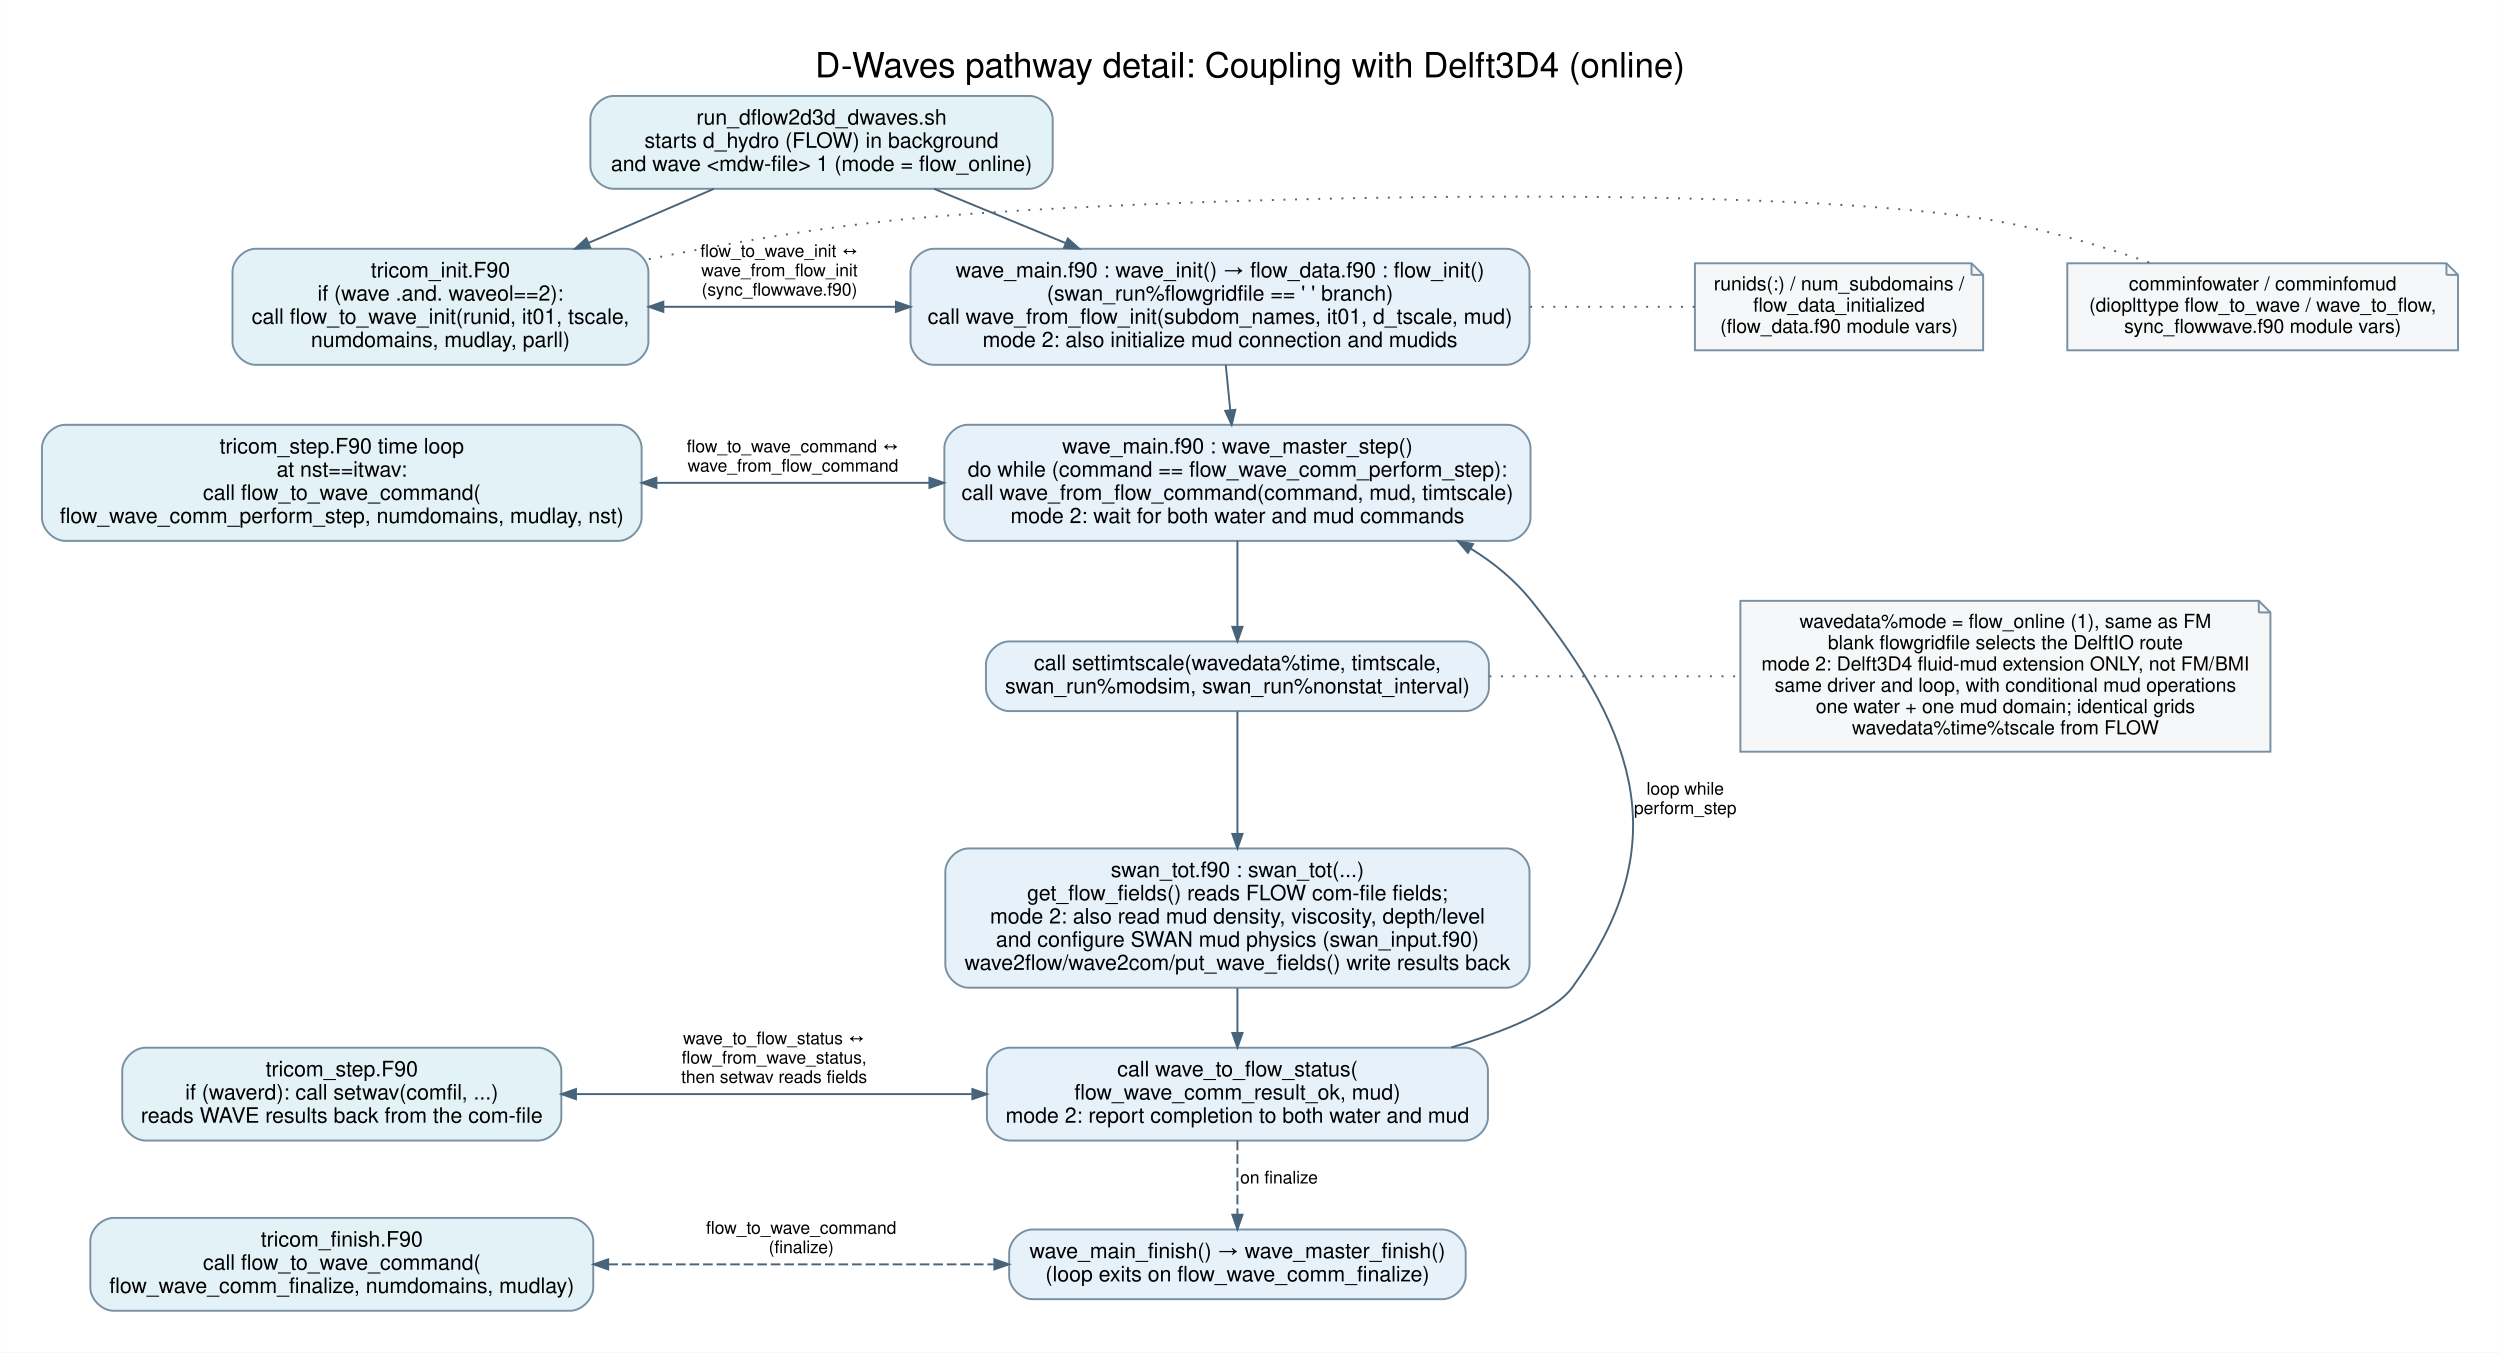
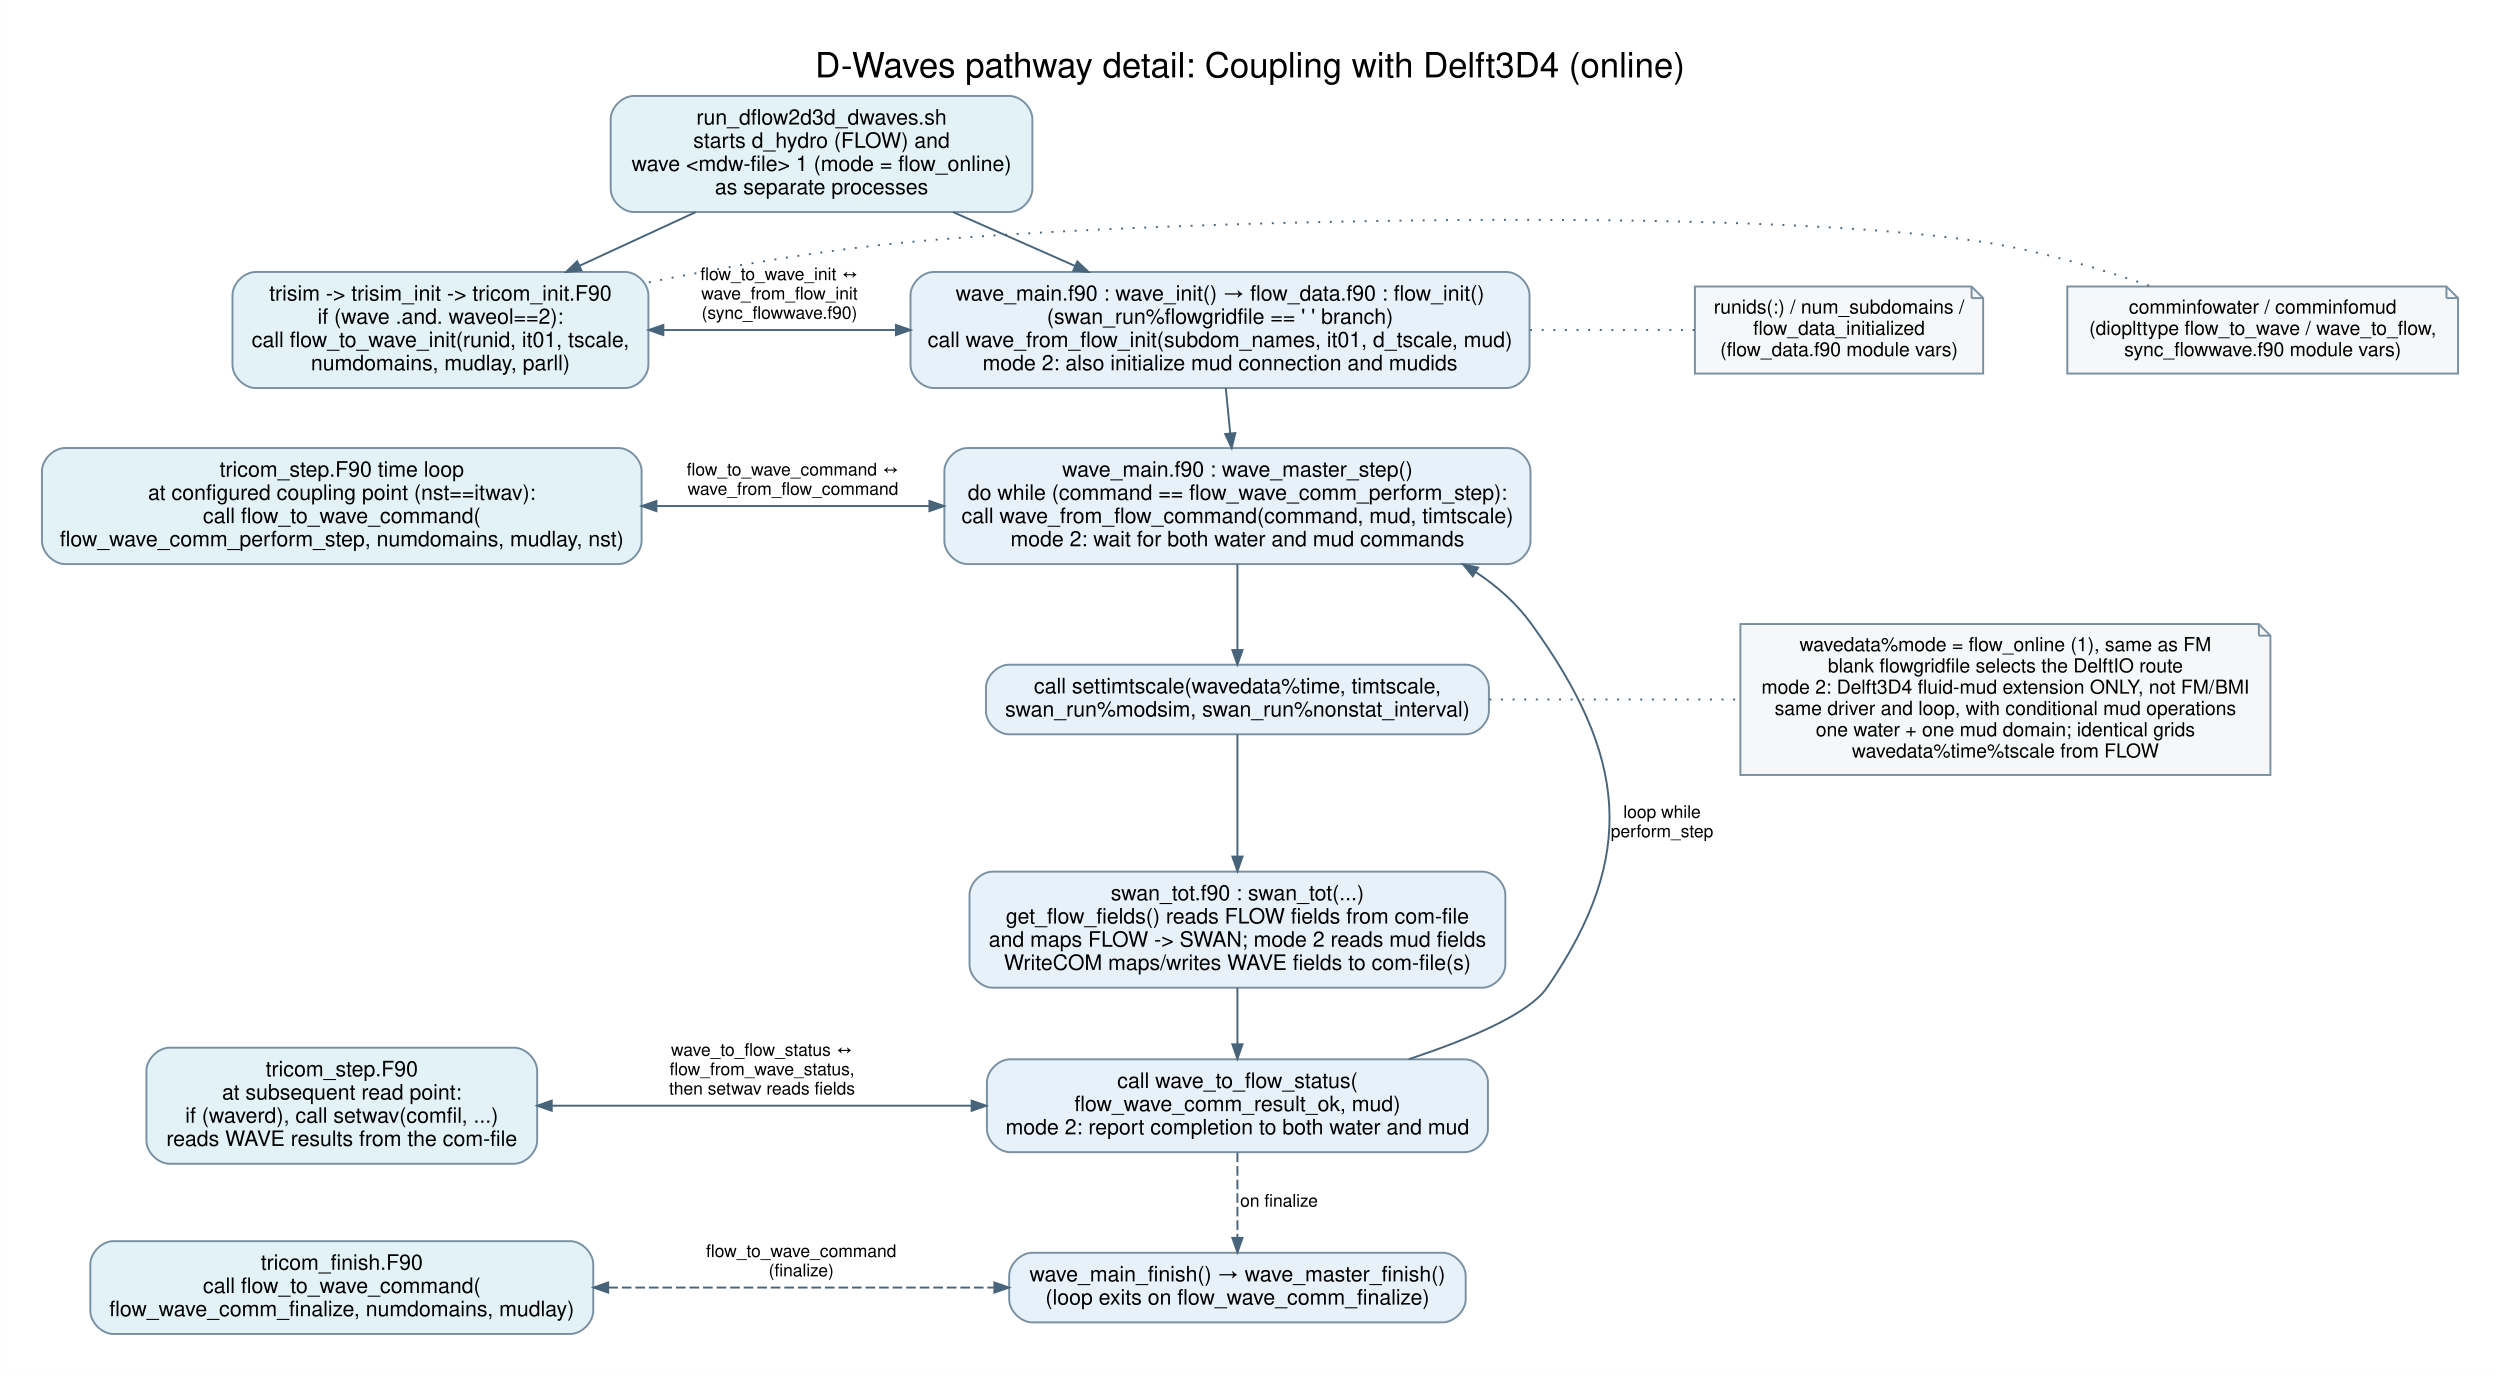
- <svg xmlns="http://www.w3.org/2000/svg" width="1292pt" height="699pt" viewBox="0.00 0.00 1292.20 699.20">
-   <g id="graph0" class="graph" transform="scale(1 1) rotate(0) translate(21.6 677.6)">
-     <polygon fill="#ffffff" stroke="transparent" points="-21.6,21.6 -21.6,-677.6 1270.6,-677.6 1270.6,21.6 -21.6,21.6" />
-     <text text-anchor="middle" x="624.5" y="-637.6" font-family="Helvetica,sans-Serif" font-size="18.00" fill="#000000">D-Waves pathway detail: Coupling with Delft3D4 (online)</text>
+ <svg xmlns="http://www.w3.org/2000/svg" width="1292pt" height="711pt" viewBox="0.00 0.00 1292.20 711.20">
+   <g id="graph0" class="graph" transform="scale(1 1) rotate(0) translate(21.6 689.6)">
+     <polygon fill="#ffffff" stroke="transparent" points="-21.6,21.6 -21.6,-689.6 1270.6,-689.6 1270.6,21.6 -21.6,21.6" />
+     <text text-anchor="middle" x="624.5" y="-649.6" font-family="Helvetica,sans-Serif" font-size="18.00" fill="#000000">D-Waves pathway detail: Coupling with Delft3D4 (online)</text>
    <g id="node1" class="node">
-       <path fill="#e3f2f7" stroke="#7890a2" d="M510.5,-628C510.5,-628 295.5,-628 295.5,-628 289.5,-628 283.5,-622 283.5,-616 283.5,-616 283.5,-592 283.5,-592 283.5,-586 289.5,-580 295.5,-580 295.5,-580 510.5,-580 510.5,-580 516.5,-580 522.5,-586 522.5,-592 522.5,-592 522.5,-616 522.5,-616 522.5,-622 516.5,-628 510.5,-628" />
-       <text text-anchor="middle" x="403" y="-613.2" font-family="Helvetica,sans-Serif" font-size="11.00" fill="#000000">run_dflow2d3d_dwaves.sh</text>
-       <text text-anchor="middle" x="403" y="-601.2" font-family="Helvetica,sans-Serif" font-size="11.00" fill="#000000">starts d_hydro (FLOW) in background</text>
-       <text text-anchor="middle" x="403" y="-589.2" font-family="Helvetica,sans-Serif" font-size="11.00" fill="#000000">and wave &lt;mdw-file&gt; 1 (mode = flow_online)</text>
+       <path fill="#e3f2f7" stroke="#7890a2" d="M500,-640C500,-640 306,-640 306,-640 300,-640 294,-634 294,-628 294,-628 294,-592 294,-592 294,-586 300,-580 306,-580 306,-580 500,-580 500,-580 506,-580 512,-586 512,-592 512,-592 512,-628 512,-628 512,-634 506,-640 500,-640" />
+       <text text-anchor="middle" x="403" y="-625.2" font-family="Helvetica,sans-Serif" font-size="11.00" fill="#000000">run_dflow2d3d_dwaves.sh</text>
+       <text text-anchor="middle" x="403" y="-613.2" font-family="Helvetica,sans-Serif" font-size="11.00" fill="#000000">starts d_hydro (FLOW) and</text>
+       <text text-anchor="middle" x="403" y="-601.2" font-family="Helvetica,sans-Serif" font-size="11.00" fill="#000000">wave &lt;mdw-file&gt; 1 (mode = flow_online)</text>
+       <text text-anchor="middle" x="403" y="-589.2" font-family="Helvetica,sans-Serif" font-size="11.00" fill="#000000">as separate processes</text>
    </g>
    <g id="node2" class="node">
      <path fill="#e3f2f7" stroke="#7890a2" d="M301.5,-549C301.5,-549 110.5,-549 110.5,-549 104.5,-549 98.5,-543 98.5,-537 98.5,-537 98.5,-501 98.5,-501 98.5,-495 104.5,-489 110.5,-489 110.5,-489 301.5,-489 301.5,-489 307.5,-489 313.5,-495 313.5,-501 313.5,-501 313.5,-537 313.5,-537 313.5,-543 307.5,-549 301.5,-549" />
-       <text text-anchor="middle" x="206" y="-534.2" font-family="Helvetica,sans-Serif" font-size="11.00" fill="#000000">tricom_init.F90</text>
+       <text text-anchor="middle" x="206" y="-534.2" font-family="Helvetica,sans-Serif" font-size="11.00" fill="#000000">trisim -&gt; trisim_init -&gt; tricom_init.F90</text>
      <text text-anchor="middle" x="206" y="-522.2" font-family="Helvetica,sans-Serif" font-size="11.00" fill="#000000">if (wave .and. waveol==2):</text>
      <text text-anchor="middle" x="206" y="-510.2" font-family="Helvetica,sans-Serif" font-size="11.00" fill="#000000">call flow_to_wave_init(runid, it01, tscale,</text>
      <text text-anchor="middle" x="206" y="-498.2" font-family="Helvetica,sans-Serif" font-size="11.00" fill="#000000">numdomains, mudlay, parll)</text>
    </g>
    <g id="edge12" class="edge">
-       <path fill="none" stroke="#48647a" d="M347.338,-579.983C327.215,-571.301 304.129,-561.34 282.529,-552.02" />
-       <polygon fill="#48647a" stroke="#48647a" points="283.5,-549.58 275.574,-549.019 281.42,-554.401 283.5,-549.58" />
+       <path fill="none" stroke="#48647a" d="M337.949,-579.951C318.7,-571.059 297.518,-561.275 277.865,-552.196" />
+       <polygon fill="#48647a" stroke="#48647a" points="278.892,-549.78 270.983,-549.018 276.691,-554.546 278.892,-549.78" />
    </g>
    <g id="node8" class="node">
      <path fill="#e7f1fa" stroke="#7890a2" d="M757,-549C757,-549 461,-549 461,-549 455,-549 449,-543 449,-537 449,-537 449,-501 449,-501 449,-495 455,-489 461,-489 461,-489 757,-489 757,-489 763,-489 769,-495 769,-501 769,-501 769,-537 769,-537 769,-543 763,-549 757,-549" />
      <text text-anchor="middle" x="609" y="-534.2" font-family="Helvetica,sans-Serif" font-size="11.00" fill="#000000">wave_main.f90 : wave_init() → flow_data.f90 : flow_init()</text>
      <text text-anchor="middle" x="609" y="-522.2" font-family="Helvetica,sans-Serif" font-size="11.00" fill="#000000">(swan_run%flowgridfile == ' ' branch)</text>
      <text text-anchor="middle" x="609" y="-510.2" font-family="Helvetica,sans-Serif" font-size="11.00" fill="#000000">call wave_from_flow_init(subdom_names, it01, d_tscale, mud)</text>
      <text text-anchor="middle" x="609" y="-498.2" font-family="Helvetica,sans-Serif" font-size="11.00" fill="#000000">mode 2: also initialize mud connection and mudids</text>
    </g>
    <g id="edge13" class="edge">
-       <path fill="none" stroke="#48647a" d="M461.205,-579.983C482.339,-571.263 506.597,-561.254 529.268,-551.899" />
-       <polygon fill="#48647a" stroke="#48647a" points="530.316,-554.307 536.248,-549.019 528.313,-549.453 530.316,-554.307" />
+       <path fill="none" stroke="#48647a" d="M471.023,-579.951C491.239,-571.021 513.495,-561.189 534.121,-552.078" />
+       <polygon fill="#48647a" stroke="#48647a" points="535.249,-554.449 541.048,-549.018 533.127,-549.647 535.249,-554.449" />
    </g>
    <g id="node3" class="node">
      <path fill="#e3f2f7" stroke="#7890a2" d="M298,-458C298,-458 12,-458 12,-458 6,-458 0,-452 0,-446 0,-446 0,-410 0,-410 0,-404 6,-398 12,-398 12,-398 298,-398 298,-398 304,-398 310,-404 310,-410 310,-410 310,-446 310,-446 310,-452 304,-458 298,-458" />
      <text text-anchor="middle" x="155" y="-443.2" font-family="Helvetica,sans-Serif" font-size="11.00" fill="#000000">tricom_step.F90 time loop</text>
-       <text text-anchor="middle" x="155" y="-431.2" font-family="Helvetica,sans-Serif" font-size="11.00" fill="#000000">at nst==itwav:</text>
+       <text text-anchor="middle" x="155" y="-431.2" font-family="Helvetica,sans-Serif" font-size="11.00" fill="#000000">at configured coupling point (nst==itwav):</text>
      <text text-anchor="middle" x="155" y="-419.2" font-family="Helvetica,sans-Serif" font-size="11.00" fill="#000000">call flow_to_wave_command(</text>
      <text text-anchor="middle" x="155" y="-407.2" font-family="Helvetica,sans-Serif" font-size="11.00" fill="#000000">flow_wave_comm_perform_step, numdomains, mudlay, nst)</text>
    </g>
    <g id="edge14" class="edge">
      <path fill="none" stroke="#48647a" d="M321.591,-519C358.94,-519 401.134,-519 441.459,-519" />
      <polygon fill="#48647a" stroke="#48647a" points="321.232,-516.375 313.732,-519 321.232,-521.625 321.232,-516.375" />
      <polygon fill="#48647a" stroke="#48647a" points="441.465,-521.625 448.965,-519 441.465,-516.375 441.465,-521.625" />
      <text text-anchor="middle" x="381.25" y="-544.8" font-family="Helvetica,sans-Serif" font-size="9.00" fill="#000000">flow_to_wave_init ↔</text>
      <text text-anchor="middle" x="381.25" y="-534.8" font-family="Helvetica,sans-Serif" font-size="9.00" fill="#000000">wave_from_flow_init</text>
      <text text-anchor="middle" x="381.25" y="-524.8" font-family="Helvetica,sans-Serif" font-size="9.00" fill="#000000">(sync_flowwave.f90)</text>
    </g>
    <g id="node14" class="node">
      <polygon fill="#f5f7f8" stroke="#7890a2" points="1243,-541.5 1047,-541.5 1047,-496.5 1249,-496.5 1249,-535.5 1243,-541.5" />
      <polyline fill="none" stroke="#7890a2" points="1243,-541.5 1243,-535.5 " />
      <polyline fill="none" stroke="#7890a2" points="1249,-535.5 1243,-535.5 " />
      <text text-anchor="middle" x="1148" y="-527.5" font-family="Helvetica,sans-Serif" font-size="10.00" fill="#000000">comminfowater / comminfomud</text>
      <text text-anchor="middle" x="1148" y="-516.5" font-family="Helvetica,sans-Serif" font-size="10.00" fill="#000000">(dioplttype flow_to_wave / wave_to_flow,</text>
      <text text-anchor="middle" x="1148" y="-505.5" font-family="Helvetica,sans-Serif" font-size="10.00" fill="#000000">sync_flowwave.f90 module vars)</text>
    </g>
    <g id="edge18" class="edge">
      <path fill="none" stroke="#48647a" stroke-dasharray="1,5" d="M313.738,-543.65C355.571,-552.052 404.036,-560.365 448.5,-564.5 571.303,-575.921 881.598,-583.239 1003.5,-564.5 1032.875,-559.985 1064.472,-550.59 1090.605,-541.504" />
    </g>
    <g id="node9" class="node">
      <path fill="#e7f1fa" stroke="#7890a2" d="M757.5,-458C757.5,-458 478.5,-458 478.5,-458 472.5,-458 466.5,-452 466.5,-446 466.5,-446 466.5,-410 466.5,-410 466.5,-404 472.5,-398 478.5,-398 478.5,-398 757.5,-398 757.5,-398 763.5,-398 769.5,-404 769.5,-410 769.5,-410 769.5,-446 769.5,-446 769.5,-452 763.5,-458 757.5,-458" />
      <text text-anchor="middle" x="618" y="-443.2" font-family="Helvetica,sans-Serif" font-size="11.00" fill="#000000">wave_main.f90 : wave_master_step()</text>
      <text text-anchor="middle" x="618" y="-431.2" font-family="Helvetica,sans-Serif" font-size="11.00" fill="#000000">do while (command == flow_wave_comm_perform_step):</text>
      <text text-anchor="middle" x="618" y="-419.2" font-family="Helvetica,sans-Serif" font-size="11.00" fill="#000000">call wave_from_flow_command(command, mud, timtscale)</text>
      <text text-anchor="middle" x="618" y="-407.2" font-family="Helvetica,sans-Serif" font-size="11.00" fill="#000000">mode 2: wait for both water and mud commands</text>
    </g>
    <g id="edge15" class="edge">
      <path fill="none" stroke="#48647a" d="M317.845,-428C363.566,-428 413.214,-428 458.724,-428" />
      <polygon fill="#48647a" stroke="#48647a" points="317.638,-425.375 310.138,-428 317.638,-430.625 317.638,-425.375" />
      <polygon fill="#48647a" stroke="#48647a" points="458.785,-430.625 466.285,-428 458.785,-425.375 458.785,-430.625" />
      <text text-anchor="middle" x="388.25" y="-443.8" font-family="Helvetica,sans-Serif" font-size="9.00" fill="#000000">flow_to_wave_command ↔</text>
      <text text-anchor="middle" x="388.25" y="-433.8" font-family="Helvetica,sans-Serif" font-size="9.00" fill="#000000">wave_from_flow_command</text>
    </g>
    <g id="node6" class="node">
-       <path fill="#e3f2f7" stroke="#7890a2" d="M256.5,-136C256.5,-136 53.5,-136 53.5,-136 47.5,-136 41.5,-130 41.5,-124 41.5,-124 41.5,-100 41.5,-100 41.5,-94 47.5,-88 53.5,-88 53.5,-88 256.5,-88 256.5,-88 262.5,-88 268.5,-94 268.5,-100 268.5,-100 268.5,-124 268.5,-124 268.5,-130 262.5,-136 256.5,-136" />
-       <text text-anchor="middle" x="155" y="-121.2" font-family="Helvetica,sans-Serif" font-size="11.00" fill="#000000">tricom_step.F90</text>
-       <text text-anchor="middle" x="155" y="-109.2" font-family="Helvetica,sans-Serif" font-size="11.00" fill="#000000">if (waverd): call setwav(comfil, ...)</text>
-       <text text-anchor="middle" x="155" y="-97.2" font-family="Helvetica,sans-Serif" font-size="11.00" fill="#000000">reads WAVE results back from the com-file</text>
+       <path fill="#e3f2f7" stroke="#7890a2" d="M244,-148C244,-148 66,-148 66,-148 60,-148 54,-142 54,-136 54,-136 54,-100 54,-100 54,-94 60,-88 66,-88 66,-88 244,-88 244,-88 250,-88 256,-94 256,-100 256,-100 256,-136 256,-136 256,-142 250,-148 244,-148" />
+       <text text-anchor="middle" x="155" y="-133.2" font-family="Helvetica,sans-Serif" font-size="11.00" fill="#000000">tricom_step.F90</text>
+       <text text-anchor="middle" x="155" y="-121.2" font-family="Helvetica,sans-Serif" font-size="11.00" fill="#000000">at subsequent read point:</text>
+       <text text-anchor="middle" x="155" y="-109.2" font-family="Helvetica,sans-Serif" font-size="11.00" fill="#000000">if (waverd), call setwav(comfil, ...)</text>
+       <text text-anchor="middle" x="155" y="-97.2" font-family="Helvetica,sans-Serif" font-size="11.00" fill="#000000">reads WAVE results from the com-file</text>
    </g>
    <g id="node7" class="node">
      <path fill="#e3f2f7" stroke="#7890a2" d="M273,-48C273,-48 37,-48 37,-48 31,-48 25,-42 25,-36 25,-36 25,-12 25,-12 25,-6 31,0 37,0 37,0 273,0 273,0 279,0 285,-6 285,-12 285,-12 285,-36 285,-36 285,-42 279,-48 273,-48" />
      <text text-anchor="middle" x="155" y="-33.2" font-family="Helvetica,sans-Serif" font-size="11.00" fill="#000000">tricom_finish.F90</text>
      <text text-anchor="middle" x="155" y="-21.2" font-family="Helvetica,sans-Serif" font-size="11.00" fill="#000000">call flow_to_wave_command(</text>
      <text text-anchor="middle" x="155" y="-9.2" font-family="Helvetica,sans-Serif" font-size="11.00" fill="#000000">flow_wave_comm_finalize, numdomains, mudlay)</text>
    </g>
    <g id="node13" class="node">
      <path fill="#e7f1fa" stroke="#7890a2" d="M724,-42C724,-42 512,-42 512,-42 506,-42 500,-36 500,-30 500,-30 500,-18 500,-18 500,-12 506,-6 512,-6 512,-6 724,-6 724,-6 730,-6 736,-12 736,-18 736,-18 736,-30 736,-30 736,-36 730,-42 724,-42" />
      <text text-anchor="middle" x="618" y="-27.2" font-family="Helvetica,sans-Serif" font-size="11.00" fill="#000000">wave_main_finish() → wave_master_finish()</text>
      <text text-anchor="middle" x="618" y="-15.2" font-family="Helvetica,sans-Serif" font-size="11.00" fill="#000000">(loop exits on flow_wave_comm_finalize)</text>
    </g>
    <g id="edge17" class="edge">
      <path fill="none" stroke="#48647a" stroke-dasharray="5,2" d="M292.765,-24C355.943,-24 430.328,-24 492.004,-24" />
      <polygon fill="#48647a" stroke="#48647a" points="292.704,-21.375 285.203,-24 292.703,-26.625 292.704,-21.375" />
      <polygon fill="#48647a" stroke="#48647a" points="492.346,-26.625 499.846,-24 492.346,-21.375 492.346,-26.625" />
      <text text-anchor="middle" x="392.5" y="-39.8" font-family="Helvetica,sans-Serif" font-size="9.00" fill="#000000">flow_to_wave_command</text>
      <text text-anchor="middle" x="392.5" y="-29.8" font-family="Helvetica,sans-Serif" font-size="9.00" fill="#000000">(finalize)</text>
    </g>
    <g id="edge6" class="edge">
      <path fill="none" stroke="#48647a" d="M611.972,-488.951C612.709,-481.496 613.509,-473.413 614.277,-465.645" />
      <polygon fill="#48647a" stroke="#48647a" points="616.905,-465.739 615.031,-458.017 611.681,-465.223 616.905,-465.739" />
    </g>
    <g id="node15" class="node">
      <polygon fill="#f5f7f8" stroke="#7890a2" points="997.5,-541.5 854.5,-541.5 854.5,-496.5 1003.5,-496.5 1003.5,-535.5 997.5,-541.5" />
      <polyline fill="none" stroke="#7890a2" points="997.5,-541.5 997.5,-535.5 " />
      <polyline fill="none" stroke="#7890a2" points="1003.5,-535.5 997.5,-535.5 " />
      <text text-anchor="middle" x="929" y="-527.5" font-family="Helvetica,sans-Serif" font-size="10.00" fill="#000000">runids(:) / num_subdomains /</text>
      <text text-anchor="middle" x="929" y="-516.5" font-family="Helvetica,sans-Serif" font-size="10.00" fill="#000000">flow_data_initialized</text>
      <text text-anchor="middle" x="929" y="-505.5" font-family="Helvetica,sans-Serif" font-size="10.00" fill="#000000">(flow_data.f90 module vars)</text>
    </g>
    <g id="edge19" class="edge">
      <path fill="none" stroke="#48647a" stroke-dasharray="1,5" d="M769.312,-519C797.694,-519 826.076,-519 854.458,-519" />
    </g>
    <g id="node10" class="node">
      <path fill="#e7f1fa" stroke="#7890a2" d="M736,-346C736,-346 500,-346 500,-346 494,-346 488,-340 488,-334 488,-334 488,-322 488,-322 488,-316 494,-310 500,-310 500,-310 736,-310 736,-310 742,-310 748,-316 748,-322 748,-322 748,-334 748,-334 748,-340 742,-346 736,-346" />
      <text text-anchor="middle" x="618" y="-331.2" font-family="Helvetica,sans-Serif" font-size="11.00" fill="#000000">call settimtscale(wavedata%time, timtscale,</text>
      <text text-anchor="middle" x="618" y="-319.2" font-family="Helvetica,sans-Serif" font-size="11.00" fill="#000000">swan_run%modsim, swan_run%nonstat_interval)</text>
    </g>
    <g id="edge7" class="edge">
      <path fill="none" stroke="#48647a" d="M618,-397.997C618,-383.858 618,-367.164 618,-353.627" />
      <polygon fill="#48647a" stroke="#48647a" points="620.625,-353.564 618,-346.064 615.375,-353.564 620.625,-353.564" />
    </g>
    <g id="node11" class="node">
-       <path fill="#e7f1fa" stroke="#7890a2" d="M757,-239C757,-239 479,-239 479,-239 473,-239 467,-233 467,-227 467,-227 467,-179 467,-179 467,-173 473,-167 479,-167 479,-167 757,-167 757,-167 763,-167 769,-173 769,-179 769,-179 769,-227 769,-227 769,-233 763,-239 757,-239" />
+       <path fill="#e7f1fa" stroke="#7890a2" d="M744.5,-239C744.5,-239 491.5,-239 491.5,-239 485.5,-239 479.5,-233 479.5,-227 479.5,-227 479.5,-191 479.5,-191 479.5,-185 485.5,-179 491.5,-179 491.5,-179 744.5,-179 744.5,-179 750.5,-179 756.5,-185 756.5,-191 756.5,-191 756.5,-227 756.5,-227 756.5,-233 750.5,-239 744.5,-239" />
      <text text-anchor="middle" x="618" y="-224.2" font-family="Helvetica,sans-Serif" font-size="11.00" fill="#000000">swan_tot.f90 : swan_tot(...)</text>
-       <text text-anchor="middle" x="618" y="-212.2" font-family="Helvetica,sans-Serif" font-size="11.00" fill="#000000">get_flow_fields() reads FLOW com-file fields;</text>
-       <text text-anchor="middle" x="618" y="-200.2" font-family="Helvetica,sans-Serif" font-size="11.00" fill="#000000">mode 2: also read mud density, viscosity, depth/level</text>
-       <text text-anchor="middle" x="618" y="-188.2" font-family="Helvetica,sans-Serif" font-size="11.00" fill="#000000">and configure SWAN mud physics (swan_input.f90)</text>
-       <text text-anchor="middle" x="618" y="-176.2" font-family="Helvetica,sans-Serif" font-size="11.00" fill="#000000">wave2flow/wave2com/put_wave_fields() write results back</text>
+       <text text-anchor="middle" x="618" y="-212.2" font-family="Helvetica,sans-Serif" font-size="11.00" fill="#000000">get_flow_fields() reads FLOW fields from com-file</text>
+       <text text-anchor="middle" x="618" y="-200.2" font-family="Helvetica,sans-Serif" font-size="11.00" fill="#000000">and maps FLOW -&gt; SWAN; mode 2 reads mud fields</text>
+       <text text-anchor="middle" x="618" y="-188.2" font-family="Helvetica,sans-Serif" font-size="11.00" fill="#000000">WriteCOM maps/writes WAVE fields to com-file(s)</text>
    </g>
    <g id="edge8" class="edge">
-       <path fill="none" stroke="#48647a" d="M618,-309.824C618,-293.288 618,-268.224 618,-246.529" />
-       <polygon fill="#48647a" stroke="#48647a" points="620.625,-246.516 618,-239.016 615.375,-246.516 620.625,-246.516" />
+       <path fill="none" stroke="#48647a" d="M618,-309.926C618,-293.249 618,-267.951 618,-246.856" />
+       <polygon fill="#48647a" stroke="#48647a" points="620.625,-246.798 618,-239.298 615.375,-246.798 620.625,-246.798" />
    </g>
    <g id="node16" class="node">
      <polygon fill="#f5f7f8" stroke="#7890a2" points="1146,-367 878,-367 878,-289 1152,-289 1152,-361 1146,-367" />
      <polyline fill="none" stroke="#7890a2" points="1146,-367 1146,-361 " />
      <polyline fill="none" stroke="#7890a2" points="1152,-361 1146,-361 " />
      <text text-anchor="middle" x="1015" y="-353" font-family="Helvetica,sans-Serif" font-size="10.00" fill="#000000">wavedata%mode = flow_online (1), same as FM</text>
      <text text-anchor="middle" x="1015" y="-342" font-family="Helvetica,sans-Serif" font-size="10.00" fill="#000000">blank flowgridfile selects the DelftIO route</text>
      <text text-anchor="middle" x="1015" y="-331" font-family="Helvetica,sans-Serif" font-size="10.00" fill="#000000">mode 2: Delft3D4 fluid-mud extension ONLY, not FM/BMI</text>
      <text text-anchor="middle" x="1015" y="-320" font-family="Helvetica,sans-Serif" font-size="10.00" fill="#000000">same driver and loop, with conditional mud operations</text>
      <text text-anchor="middle" x="1015" y="-309" font-family="Helvetica,sans-Serif" font-size="10.00" fill="#000000">one water + one mud domain; identical grids</text>
      <text text-anchor="middle" x="1015" y="-298" font-family="Helvetica,sans-Serif" font-size="10.00" fill="#000000">wavedata%time%tscale from FLOW</text>
    </g>
    <g id="edge20" class="edge">
      <path fill="none" stroke="#48647a" stroke-dasharray="1,5" d="M748.266,-328C791.506,-328 834.746,-328 877.986,-328" />
    </g>
    <g id="node12" class="node">
-       <path fill="#e7f1fa" stroke="#7890a2" d="M735.5,-136C735.5,-136 500.5,-136 500.5,-136 494.5,-136 488.5,-130 488.5,-124 488.5,-124 488.5,-100 488.5,-100 488.5,-94 494.5,-88 500.5,-88 500.5,-88 735.5,-88 735.5,-88 741.5,-88 747.5,-94 747.5,-100 747.5,-100 747.5,-124 747.5,-124 747.5,-130 741.5,-136 735.5,-136" />
-       <text text-anchor="middle" x="618" y="-121.2" font-family="Helvetica,sans-Serif" font-size="11.00" fill="#000000">call wave_to_flow_status(</text>
-       <text text-anchor="middle" x="618" y="-109.2" font-family="Helvetica,sans-Serif" font-size="11.00" fill="#000000">flow_wave_comm_result_ok, mud)</text>
-       <text text-anchor="middle" x="618" y="-97.2" font-family="Helvetica,sans-Serif" font-size="11.00" fill="#000000">mode 2: report completion to both water and mud</text>
+       <path fill="#e7f1fa" stroke="#7890a2" d="M735.5,-142C735.5,-142 500.5,-142 500.5,-142 494.5,-142 488.5,-136 488.5,-130 488.5,-130 488.5,-106 488.5,-106 488.5,-100 494.5,-94 500.5,-94 500.5,-94 735.5,-94 735.5,-94 741.5,-94 747.5,-100 747.5,-106 747.5,-106 747.5,-130 747.5,-130 747.5,-136 741.5,-142 735.5,-142" />
+       <text text-anchor="middle" x="618" y="-127.2" font-family="Helvetica,sans-Serif" font-size="11.00" fill="#000000">call wave_to_flow_status(</text>
+       <text text-anchor="middle" x="618" y="-115.2" font-family="Helvetica,sans-Serif" font-size="11.00" fill="#000000">flow_wave_comm_result_ok, mud)</text>
+       <text text-anchor="middle" x="618" y="-103.2" font-family="Helvetica,sans-Serif" font-size="11.00" fill="#000000">mode 2: report completion to both water and mud</text>
    </g>
    <g id="edge9" class="edge">
-       <path fill="none" stroke="#48647a" d="M618,-166.773C618,-159.202 618,-151.273 618,-143.874" />
-       <polygon fill="#48647a" stroke="#48647a" points="620.625,-143.595 618,-136.095 615.375,-143.595 620.625,-143.595" />
+       <path fill="none" stroke="#48647a" d="M618,-178.951C618,-169.649 618,-159.368 618,-149.942" />
+       <polygon fill="#48647a" stroke="#48647a" points="620.625,-149.766 618,-142.266 615.375,-149.766 620.625,-149.766" />
    </g>
    <g id="edge16" class="edge">
-       <path fill="none" stroke="#48647a" d="M480.624,-112C415.798,-112 339.104,-112 276.435,-112" />
-       <polygon fill="#48647a" stroke="#48647a" points="480.969,-114.625 488.469,-112 480.969,-109.375 480.969,-114.625" />
-       <polygon fill="#48647a" stroke="#48647a" points="276.059,-109.375 268.559,-112 276.059,-114.625 276.059,-109.375" />
-       <text text-anchor="middle" x="378.5" y="-137.8" font-family="Helvetica,sans-Serif" font-size="9.00" fill="#000000">wave_to_flow_status ↔</text>
-       <text text-anchor="middle" x="378.5" y="-127.8" font-family="Helvetica,sans-Serif" font-size="9.00" fill="#000000">flow_from_wave_status,</text>
-       <text text-anchor="middle" x="378.5" y="-117.8" font-family="Helvetica,sans-Serif" font-size="9.00" fill="#000000">then setwav reads fields</text>
+       <path fill="none" stroke="#48647a" d="M480.587,-118C411.309,-118 328.484,-118 263.709,-118" />
+       <polygon fill="#48647a" stroke="#48647a" points="480.605,-120.625 488.105,-118 480.605,-115.375 480.605,-120.625" />
+       <polygon fill="#48647a" stroke="#48647a" points="263.535,-115.375 256.035,-118 263.535,-120.625 263.535,-115.375" />
+       <text text-anchor="middle" x="372.25" y="-143.8" font-family="Helvetica,sans-Serif" font-size="9.00" fill="#000000">wave_to_flow_status ↔</text>
+       <text text-anchor="middle" x="372.25" y="-133.8" font-family="Helvetica,sans-Serif" font-size="9.00" fill="#000000">flow_from_wave_status,</text>
+       <text text-anchor="middle" x="372.25" y="-123.8" font-family="Helvetica,sans-Serif" font-size="9.00" fill="#000000">then setwav reads fields</text>
    </g>
    <g id="edge10" class="edge">
-       <path fill="none" stroke="#48647a" d="M728.572,-136.112C757.151,-144.678 782.348,-155.171 791,-167 843.764,-239.141 825.913,-297.272 770,-367 761.37,-377.762 750.552,-386.636 738.685,-393.951" />
-       <polygon fill="#48647a" stroke="#48647a" points="737.146,-391.81 731.991,-397.857 739.792,-396.344 737.146,-391.81" />
-       <text text-anchor="middle" x="849.5" y="-266.8" font-family="Helvetica,sans-Serif" font-size="9.00" fill="#000000">loop while</text>
-       <text text-anchor="middle" x="849.5" y="-256.8" font-family="Helvetica,sans-Serif" font-size="9.00" fill="#000000">perform_step</text>
+       <path fill="none" stroke="#48647a" d="M706.589,-142.044C738.437,-152.619 768.808,-165.658 778,-179 825.448,-247.869 818.986,-299.217 770,-367 762.273,-377.692 752.354,-386.512 741.292,-393.788" />
+       <polygon fill="#48647a" stroke="#48647a" points="739.651,-391.717 734.655,-397.896 742.414,-396.181 739.651,-391.717" />
+       <text text-anchor="middle" x="837.5" y="-266.8" font-family="Helvetica,sans-Serif" font-size="9.00" fill="#000000">loop while</text>
+       <text text-anchor="middle" x="837.5" y="-256.8" font-family="Helvetica,sans-Serif" font-size="9.00" fill="#000000">perform_step</text>
    </g>
    <g id="edge11" class="edge">
-       <path fill="none" stroke="#48647a" stroke-dasharray="5,2" d="M618,-87.954C618,-76.098 618,-61.791 618,-49.717" />
-       <polygon fill="#48647a" stroke="#48647a" points="620.625,-49.654 618,-42.154 615.375,-49.654 620.625,-49.654" />
+       <path fill="none" stroke="#48647a" stroke-dasharray="5,2" d="M618,-93.793C618,-80.333 618,-63.582 618,-49.865" />
+       <polygon fill="#48647a" stroke="#48647a" points="620.625,-49.687 618,-42.187 615.375,-49.687 620.625,-49.687" />
      <text text-anchor="middle" x="639.5" y="-65.8" font-family="Helvetica,sans-Serif" font-size="9.00" fill="#000000">on finalize</text>
    </g>
  </g>
</svg>
